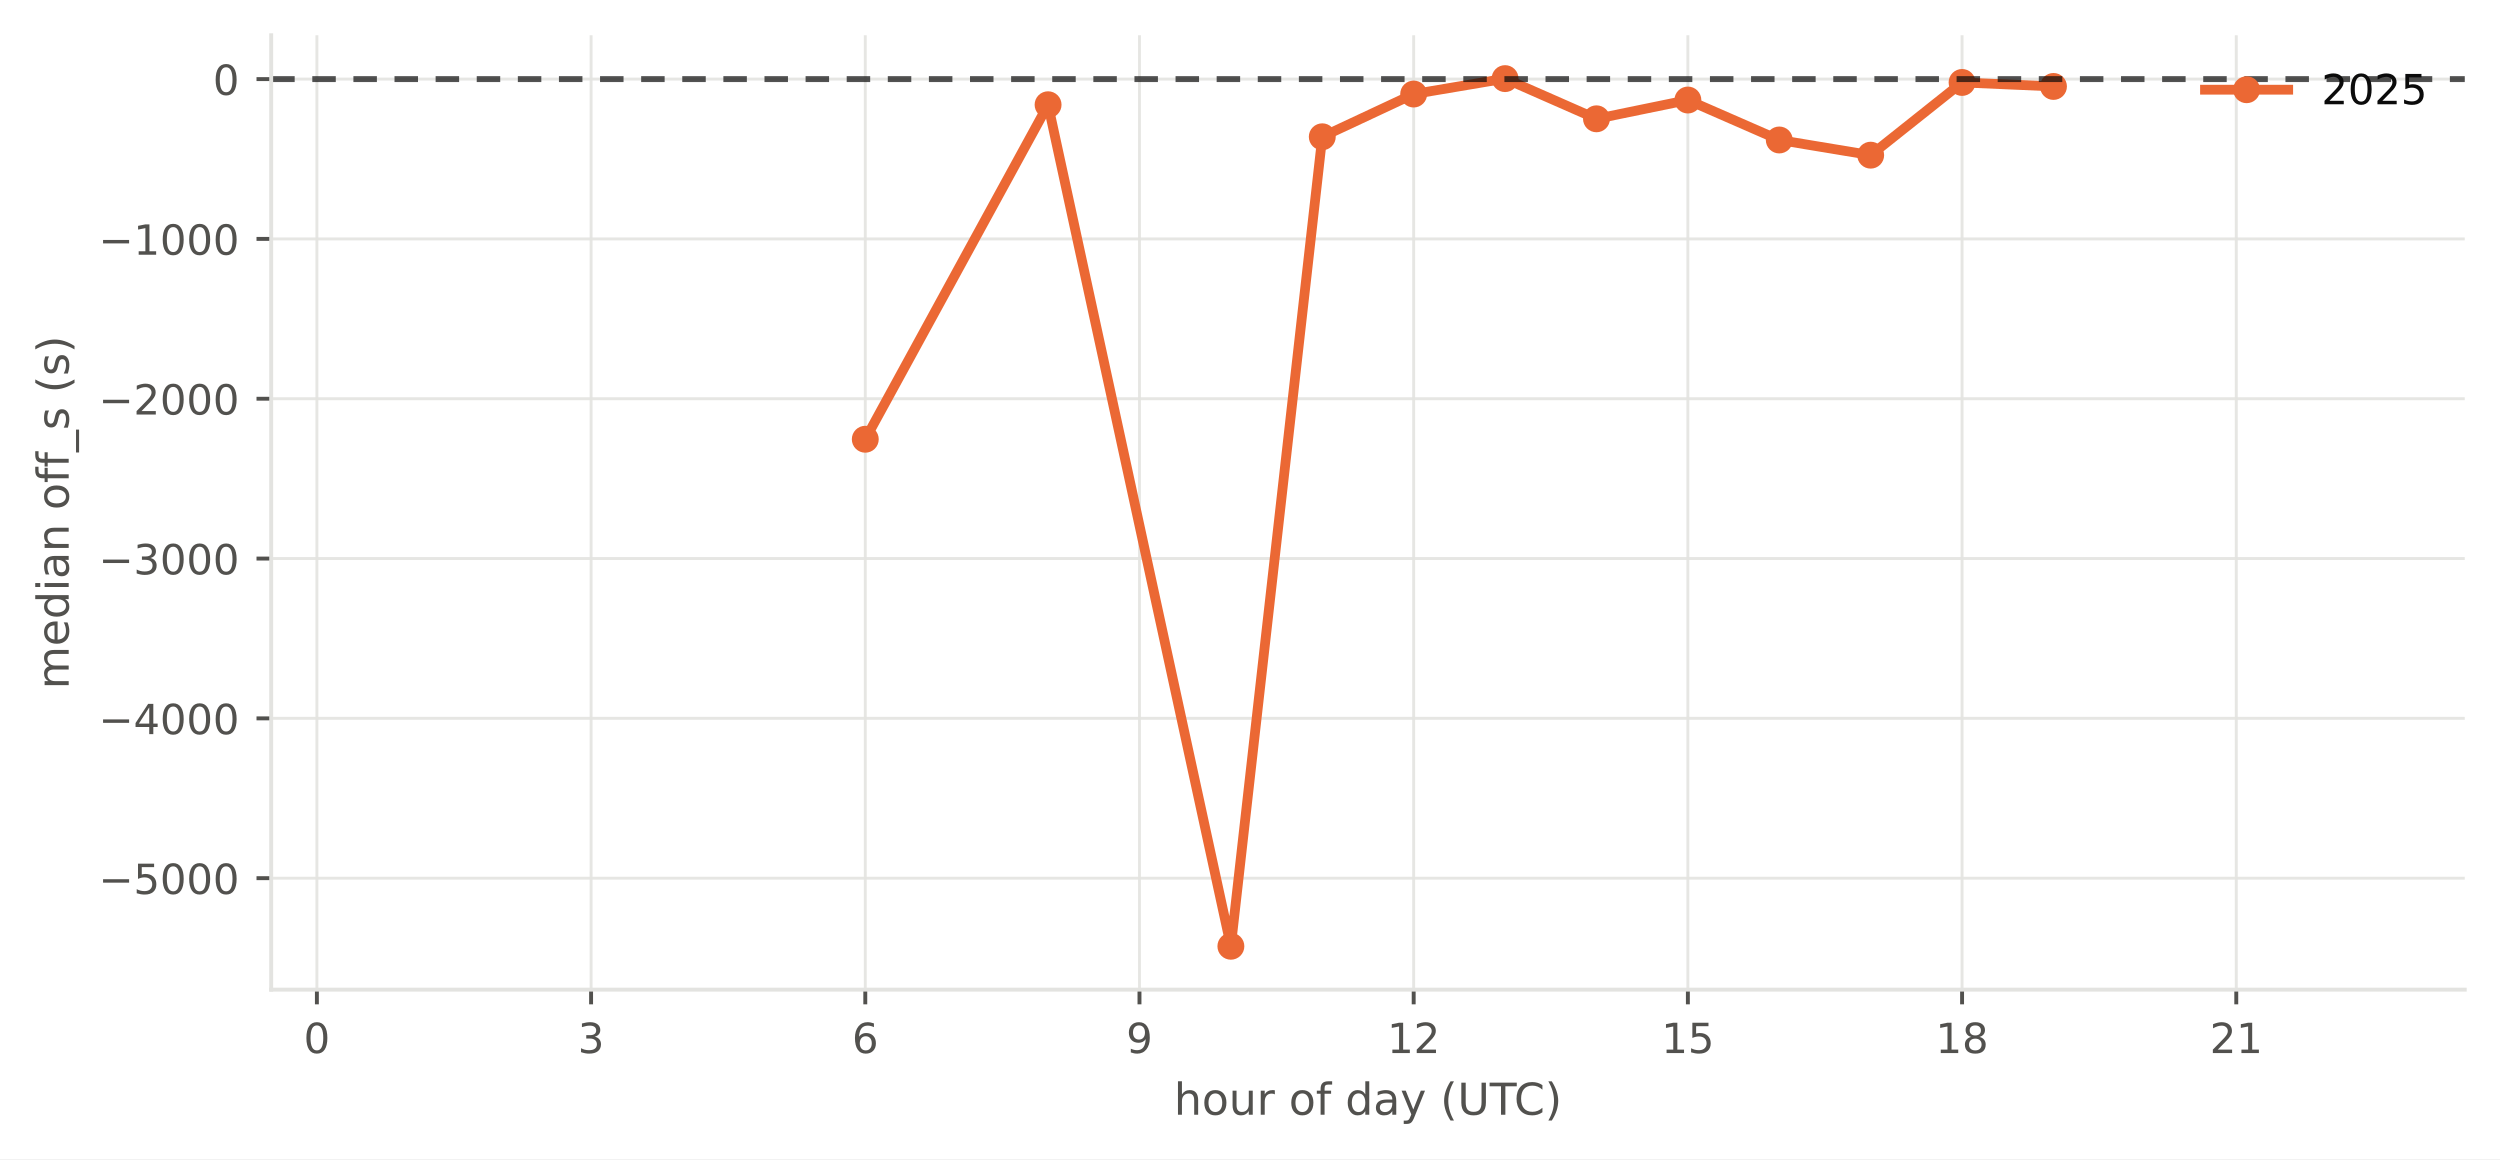
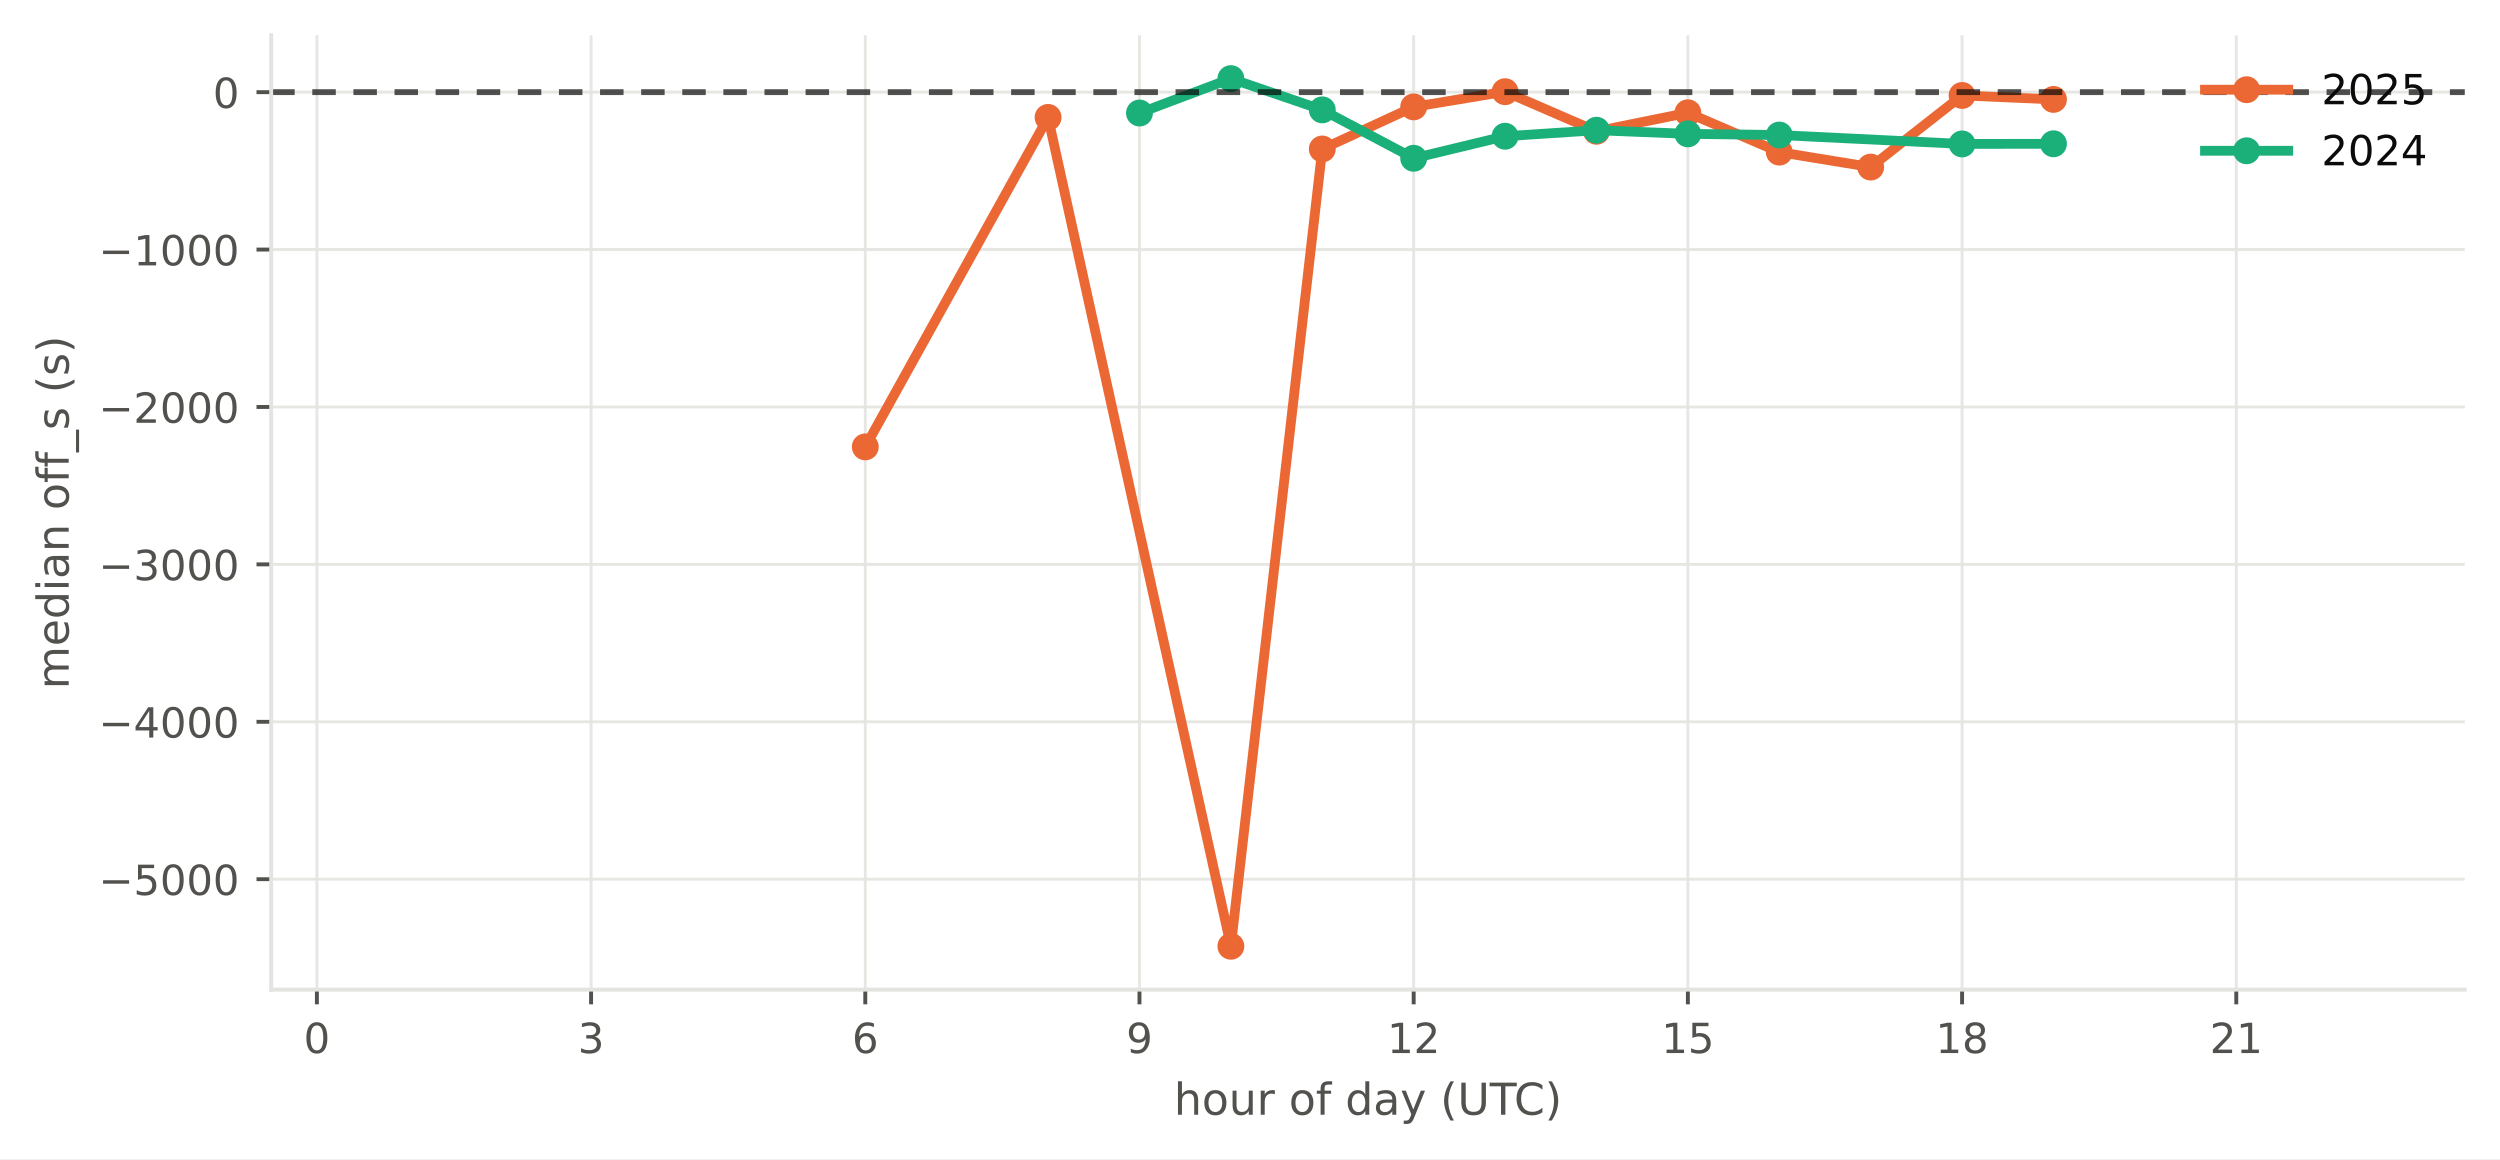
<svg xmlns="http://www.w3.org/2000/svg" xmlns:xlink="http://www.w3.org/1999/xlink" width="510.86pt" height="236.864pt" viewBox="0 0 510.86 236.864" version="1.1">
  <defs>
    <style type="text/css">*{stroke-linejoin: round; stroke-linecap: butt}</style>
  </defs>
  <g id="figure_1">
    <g id="patch_1">
      <path d="M 0 236.864  L 510.86 236.864  L 510.86 0  L 0 0  z " style="fill: #ffffff" />
    </g>
    <g id="axes_1">
      <g id="patch_2">
        <path d="M 55.416 202.227  L 503.66 202.227  L 503.66 7.2  L 55.416 7.2  z " style="fill: #ffffff" />
      </g>
      <g id="matplotlib.axis_1">
        <g id="xtick_1">
          <g id="line2d_1">
-             <path d="M 64.754 202.227  L 64.754 7.2  " clip-path="url(#p4a8bb67894)" style="fill: none; stroke: #e3e3e0; stroke-opacity: 0.9; stroke-width: 0.6; stroke-linecap: square" />
+             <path d="M 64.754 202.227  L 64.754 7.2  " clip-path="url(#pd18a39b6ff)" style="fill: none; stroke: #e3e3e0; stroke-opacity: 0.9; stroke-width: 0.6; stroke-linecap: square" />
          </g>
          <g id="line2d_2">
            <defs>
-               <path id="meb6010640c" d="M 0 0  L 0 3  " style="stroke: #52514e; stroke-width: 0.8" />
+               <path id="ma0f042a89c" d="M 0 0  L 0 3  " style="stroke: #52514e; stroke-width: 0.8" />
            </defs>
            <g>
-               <use xlink:href="#meb6010640c" x="64.754" y="202.227" style="fill: #52514e; stroke: #52514e; stroke-width: 0.8" />
+               <use xlink:href="#ma0f042a89c" x="64.754" y="202.227" style="fill: #52514e; stroke: #52514e; stroke-width: 0.8" />
            </g>
          </g>
          <g id="text_1">
            <g style="fill: #52514e" transform="translate(62.05022 215.1859) scale(0.085 -0.085)">
              <defs>
                <path id="DejaVuSans-30" d="M 2034 4250  Q 1547 4250 1301 3770  Q 1056 3291 1056 2328  Q 1056 1369 1301 889  Q 1547 409 2034 409  Q 2525 409 2770 889  Q 3016 1369 3016 2328  Q 3016 3291 2770 3770  Q 2525 4250 2034 4250  z M 2034 4750  Q 2819 4750 3233 4129  Q 3647 3509 3647 2328  Q 3647 1150 3233 529  Q 2819 -91 2034 -91  Q 1250 -91 836 529  Q 422 1150 422 2328  Q 422 3509 836 4129  Q 1250 4750 2034 4750  z " transform="scale(0.015625)" />
              </defs>
              <use xlink:href="#DejaVuSans-30" />
            </g>
          </g>
        </g>
        <g id="xtick_2">
          <g id="line2d_3">
-             <path d="M 120.785 202.227  L 120.785 7.2  " clip-path="url(#p4a8bb67894)" style="fill: none; stroke: #e3e3e0; stroke-opacity: 0.9; stroke-width: 0.6; stroke-linecap: square" />
+             <path d="M 120.785 202.227  L 120.785 7.2  " clip-path="url(#pd18a39b6ff)" style="fill: none; stroke: #e3e3e0; stroke-opacity: 0.9; stroke-width: 0.6; stroke-linecap: square" />
          </g>
          <g id="line2d_4">
            <g>
-               <use xlink:href="#meb6010640c" x="120.785" y="202.227" style="fill: #52514e; stroke: #52514e; stroke-width: 0.8" />
+               <use xlink:href="#ma0f042a89c" x="120.785" y="202.227" style="fill: #52514e; stroke: #52514e; stroke-width: 0.8" />
            </g>
          </g>
          <g id="text_2">
            <g style="fill: #52514e" transform="translate(118.0808 215.1859) scale(0.085 -0.085)">
              <defs>
                <path id="DejaVuSans-33" d="M 2597 2516  Q 3050 2419 3304 2112  Q 3559 1806 3559 1356  Q 3559 666 3084 287  Q 2609 -91 1734 -91  Q 1441 -91 1130 -33  Q 819 25 488 141  L 488 750  Q 750 597 1062 519  Q 1375 441 1716 441  Q 2309 441 2620 675  Q 2931 909 2931 1356  Q 2931 1769 2642 2001  Q 2353 2234 1838 2234  L 1294 2234  L 1294 2753  L 1863 2753  Q 2328 2753 2575 2939  Q 2822 3125 2822 3475  Q 2822 3834 2567 4026  Q 2313 4219 1838 4219  Q 1578 4219 1281 4162  Q 984 4106 628 3988  L 628 4550  Q 988 4650 1302 4700  Q 1616 4750 1894 4750  Q 2613 4750 3031 4423  Q 3450 4097 3450 3541  Q 3450 3153 3228 2886  Q 3006 2619 2597 2516  z " transform="scale(0.015625)" />
              </defs>
              <use xlink:href="#DejaVuSans-33" />
            </g>
          </g>
        </g>
        <g id="xtick_3">
          <g id="line2d_5">
-             <path d="M 176.815 202.227  L 176.815 7.2  " clip-path="url(#p4a8bb67894)" style="fill: none; stroke: #e3e3e0; stroke-opacity: 0.9; stroke-width: 0.6; stroke-linecap: square" />
+             <path d="M 176.815 202.227  L 176.815 7.2  " clip-path="url(#pd18a39b6ff)" style="fill: none; stroke: #e3e3e0; stroke-opacity: 0.9; stroke-width: 0.6; stroke-linecap: square" />
          </g>
          <g id="line2d_6">
            <g>
-               <use xlink:href="#meb6010640c" x="176.815" y="202.227" style="fill: #52514e; stroke: #52514e; stroke-width: 0.8" />
+               <use xlink:href="#ma0f042a89c" x="176.815" y="202.227" style="fill: #52514e; stroke: #52514e; stroke-width: 0.8" />
            </g>
          </g>
          <g id="text_3">
            <g style="fill: #52514e" transform="translate(174.1113 215.1859) scale(0.085 -0.085)">
              <defs>
                <path id="DejaVuSans-36" d="M 2113 2584  Q 1688 2584 1439 2293  Q 1191 2003 1191 1497  Q 1191 994 1439 701  Q 1688 409 2113 409  Q 2538 409 2786 701  Q 3034 994 3034 1497  Q 3034 2003 2786 2293  Q 2538 2584 2113 2584  z M 3366 4563  L 3366 3988  Q 3128 4100 2886 4159  Q 2644 4219 2406 4219  Q 1781 4219 1451 3797  Q 1122 3375 1075 2522  Q 1259 2794 1537 2939  Q 1816 3084 2150 3084  Q 2853 3084 3261 2657  Q 3669 2231 3669 1497  Q 3669 778 3244 343  Q 2819 -91 2113 -91  Q 1303 -91 875 529  Q 447 1150 447 2328  Q 447 3434 972 4092  Q 1497 4750 2381 4750  Q 2619 4750 2861 4703  Q 3103 4656 3366 4563  z " transform="scale(0.015625)" />
              </defs>
              <use xlink:href="#DejaVuSans-36" />
            </g>
          </g>
        </g>
        <g id="xtick_4">
          <g id="line2d_7">
-             <path d="M 232.846 202.227  L 232.846 7.2  " clip-path="url(#p4a8bb67894)" style="fill: none; stroke: #e3e3e0; stroke-opacity: 0.9; stroke-width: 0.6; stroke-linecap: square" />
+             <path d="M 232.846 202.227  L 232.846 7.2  " clip-path="url(#pd18a39b6ff)" style="fill: none; stroke: #e3e3e0; stroke-opacity: 0.9; stroke-width: 0.6; stroke-linecap: square" />
          </g>
          <g id="line2d_8">
            <g>
-               <use xlink:href="#meb6010640c" x="232.846" y="202.227" style="fill: #52514e; stroke: #52514e; stroke-width: 0.8" />
+               <use xlink:href="#ma0f042a89c" x="232.846" y="202.227" style="fill: #52514e; stroke: #52514e; stroke-width: 0.8" />
            </g>
          </g>
          <g id="text_4">
            <g style="fill: #52514e" transform="translate(230.1418 215.1859) scale(0.085 -0.085)">
              <defs>
                <path id="DejaVuSans-39" d="M 703 97  L 703 672  Q 941 559 1184 500  Q 1428 441 1663 441  Q 2288 441 2617 861  Q 2947 1281 2994 2138  Q 2813 1869 2534 1725  Q 2256 1581 1919 1581  Q 1219 1581 811 2004  Q 403 2428 403 3163  Q 403 3881 828 4315  Q 1253 4750 1959 4750  Q 2769 4750 3195 4129  Q 3622 3509 3622 2328  Q 3622 1225 3098 567  Q 2575 -91 1691 -91  Q 1453 -91 1209 -44  Q 966 3 703 97  z M 1959 2075  Q 2384 2075 2632 2365  Q 2881 2656 2881 3163  Q 2881 3666 2632 3958  Q 2384 4250 1959 4250  Q 1534 4250 1286 3958  Q 1038 3666 1038 3163  Q 1038 2656 1286 2365  Q 1534 2075 1959 2075  z " transform="scale(0.015625)" />
              </defs>
              <use xlink:href="#DejaVuSans-39" />
            </g>
          </g>
        </g>
        <g id="xtick_5">
          <g id="line2d_9">
-             <path d="M 288.876 202.227  L 288.876 7.2  " clip-path="url(#p4a8bb67894)" style="fill: none; stroke: #e3e3e0; stroke-opacity: 0.9; stroke-width: 0.6; stroke-linecap: square" />
+             <path d="M 288.876 202.227  L 288.876 7.2  " clip-path="url(#pd18a39b6ff)" style="fill: none; stroke: #e3e3e0; stroke-opacity: 0.9; stroke-width: 0.6; stroke-linecap: square" />
          </g>
          <g id="line2d_10">
            <g>
-               <use xlink:href="#meb6010640c" x="288.876" y="202.227" style="fill: #52514e; stroke: #52514e; stroke-width: 0.8" />
+               <use xlink:href="#ma0f042a89c" x="288.876" y="202.227" style="fill: #52514e; stroke: #52514e; stroke-width: 0.8" />
            </g>
          </g>
          <g id="text_5">
            <g style="fill: #52514e" transform="translate(283.4683 215.1859) scale(0.085 -0.085)">
              <defs>
                <path id="DejaVuSans-31" d="M 794 531  L 1825 531  L 1825 4091  L 703 3866  L 703 4441  L 1819 4666  L 2450 4666  L 2450 531  L 3481 531  L 3481 0  L 794 0  L 794 531  z " transform="scale(0.015625)" />
                <path id="DejaVuSans-32" d="M 1228 531  L 3431 531  L 3431 0  L 469 0  L 469 531  Q 828 903 1448 1529  Q 2069 2156 2228 2338  Q 2531 2678 2651 2914  Q 2772 3150 2772 3378  Q 2772 3750 2511 3984  Q 2250 4219 1831 4219  Q 1534 4219 1204 4116  Q 875 4013 500 3803  L 500 4441  Q 881 4594 1212 4672  Q 1544 4750 1819 4750  Q 2544 4750 2975 4387  Q 3406 4025 3406 3419  Q 3406 3131 3298 2873  Q 3191 2616 2906 2266  Q 2828 2175 2409 1742  Q 1991 1309 1228 531  z " transform="scale(0.015625)" />
              </defs>
              <use xlink:href="#DejaVuSans-31" />
              <use xlink:href="#DejaVuSans-32" transform="translate(63.62305 0)" />
            </g>
          </g>
        </g>
        <g id="xtick_6">
          <g id="line2d_11">
-             <path d="M 344.907 202.227  L 344.907 7.2  " clip-path="url(#p4a8bb67894)" style="fill: none; stroke: #e3e3e0; stroke-opacity: 0.9; stroke-width: 0.6; stroke-linecap: square" />
+             <path d="M 344.907 202.227  L 344.907 7.2  " clip-path="url(#pd18a39b6ff)" style="fill: none; stroke: #e3e3e0; stroke-opacity: 0.9; stroke-width: 0.6; stroke-linecap: square" />
          </g>
          <g id="line2d_12">
            <g>
-               <use xlink:href="#meb6010640c" x="344.907" y="202.227" style="fill: #52514e; stroke: #52514e; stroke-width: 0.8" />
+               <use xlink:href="#ma0f042a89c" x="344.907" y="202.227" style="fill: #52514e; stroke: #52514e; stroke-width: 0.8" />
            </g>
          </g>
          <g id="text_6">
            <g style="fill: #52514e" transform="translate(339.4989 215.1859) scale(0.085 -0.085)">
              <defs>
                <path id="DejaVuSans-35" d="M 691 4666  L 3169 4666  L 3169 4134  L 1269 4134  L 1269 2991  Q 1406 3038 1543 3061  Q 1681 3084 1819 3084  Q 2600 3084 3056 2656  Q 3513 2228 3513 1497  Q 3513 744 3044 326  Q 2575 -91 1722 -91  Q 1428 -91 1123 -41  Q 819 9 494 109  L 494 744  Q 775 591 1075 516  Q 1375 441 1709 441  Q 2250 441 2565 725  Q 2881 1009 2881 1497  Q 2881 1984 2565 2268  Q 2250 2553 1709 2553  Q 1456 2553 1204 2497  Q 953 2441 691 2322  L 691 4666  z " transform="scale(0.015625)" />
              </defs>
              <use xlink:href="#DejaVuSans-31" />
              <use xlink:href="#DejaVuSans-35" transform="translate(63.62305 0)" />
            </g>
          </g>
        </g>
        <g id="xtick_7">
          <g id="line2d_13">
-             <path d="M 400.938 202.227  L 400.938 7.2  " clip-path="url(#p4a8bb67894)" style="fill: none; stroke: #e3e3e0; stroke-opacity: 0.9; stroke-width: 0.6; stroke-linecap: square" />
+             <path d="M 400.938 202.227  L 400.938 7.2  " clip-path="url(#pd18a39b6ff)" style="fill: none; stroke: #e3e3e0; stroke-opacity: 0.9; stroke-width: 0.6; stroke-linecap: square" />
          </g>
          <g id="line2d_14">
            <g>
-               <use xlink:href="#meb6010640c" x="400.938" y="202.227" style="fill: #52514e; stroke: #52514e; stroke-width: 0.8" />
+               <use xlink:href="#ma0f042a89c" x="400.938" y="202.227" style="fill: #52514e; stroke: #52514e; stroke-width: 0.8" />
            </g>
          </g>
          <g id="text_7">
            <g style="fill: #52514e" transform="translate(395.5294 215.1859) scale(0.085 -0.085)">
              <defs>
                <path id="DejaVuSans-38" d="M 2034 2216  Q 1584 2216 1326 1975  Q 1069 1734 1069 1313  Q 1069 891 1326 650  Q 1584 409 2034 409  Q 2484 409 2743 651  Q 3003 894 3003 1313  Q 3003 1734 2745 1975  Q 2488 2216 2034 2216  z M 1403 2484  Q 997 2584 770 2862  Q 544 3141 544 3541  Q 544 4100 942 4425  Q 1341 4750 2034 4750  Q 2731 4750 3128 4425  Q 3525 4100 3525 3541  Q 3525 3141 3298 2862  Q 3072 2584 2669 2484  Q 3125 2378 3379 2068  Q 3634 1759 3634 1313  Q 3634 634 3220 271  Q 2806 -91 2034 -91  Q 1263 -91 848 271  Q 434 634 434 1313  Q 434 1759 690 2068  Q 947 2378 1403 2484  z M 1172 3481  Q 1172 3119 1398 2916  Q 1625 2713 2034 2713  Q 2441 2713 2670 2916  Q 2900 3119 2900 3481  Q 2900 3844 2670 4047  Q 2441 4250 2034 4250  Q 1625 4250 1398 4047  Q 1172 3844 1172 3481  z " transform="scale(0.015625)" />
              </defs>
              <use xlink:href="#DejaVuSans-31" />
              <use xlink:href="#DejaVuSans-38" transform="translate(63.62305 0)" />
            </g>
          </g>
        </g>
        <g id="xtick_8">
          <g id="line2d_15">
-             <path d="M 456.968 202.227  L 456.968 7.2  " clip-path="url(#p4a8bb67894)" style="fill: none; stroke: #e3e3e0; stroke-opacity: 0.9; stroke-width: 0.6; stroke-linecap: square" />
+             <path d="M 456.968 202.227  L 456.968 7.2  " clip-path="url(#pd18a39b6ff)" style="fill: none; stroke: #e3e3e0; stroke-opacity: 0.9; stroke-width: 0.6; stroke-linecap: square" />
          </g>
          <g id="line2d_16">
            <g>
-               <use xlink:href="#meb6010640c" x="456.968" y="202.227" style="fill: #52514e; stroke: #52514e; stroke-width: 0.8" />
+               <use xlink:href="#ma0f042a89c" x="456.968" y="202.227" style="fill: #52514e; stroke: #52514e; stroke-width: 0.8" />
            </g>
          </g>
          <g id="text_8">
            <g style="fill: #52514e" transform="translate(451.5599 215.1859) scale(0.085 -0.085)">
              <use xlink:href="#DejaVuSans-32" />
              <use xlink:href="#DejaVuSans-31" transform="translate(63.62305 0)" />
            </g>
          </g>
        </g>
        <g id="text_9">
          <g style="fill: #52514e" transform="translate(239.8937 227.7923) scale(0.09 -0.09)">
            <defs>
              <path id="DejaVuSans-68" d="M 3513 2113  L 3513 0  L 2938 0  L 2938 2094  Q 2938 2591 2744 2837  Q 2550 3084 2163 3084  Q 1697 3084 1428 2787  Q 1159 2491 1159 1978  L 1159 0  L 581 0  L 581 4863  L 1159 4863  L 1159 2956  Q 1366 3272 1645 3428  Q 1925 3584 2291 3584  Q 2894 3584 3203 3211  Q 3513 2838 3513 2113  z " transform="scale(0.015625)" />
              <path id="DejaVuSans-6f" d="M 1959 3097  Q 1497 3097 1228 2736  Q 959 2375 959 1747  Q 959 1119 1226 758  Q 1494 397 1959 397  Q 2419 397 2687 759  Q 2956 1122 2956 1747  Q 2956 2369 2687 2733  Q 2419 3097 1959 3097  z M 1959 3584  Q 2709 3584 3137 3096  Q 3566 2609 3566 1747  Q 3566 888 3137 398  Q 2709 -91 1959 -91  Q 1206 -91 779 398  Q 353 888 353 1747  Q 353 2609 779 3096  Q 1206 3584 1959 3584  z " transform="scale(0.015625)" />
              <path id="DejaVuSans-75" d="M 544 1381  L 544 3500  L 1119 3500  L 1119 1403  Q 1119 906 1312 657  Q 1506 409 1894 409  Q 2359 409 2629 706  Q 2900 1003 2900 1516  L 2900 3500  L 3475 3500  L 3475 0  L 2900 0  L 2900 538  Q 2691 219 2414 64  Q 2138 -91 1772 -91  Q 1169 -91 856 284  Q 544 659 544 1381  z M 1991 3584  L 1991 3584  z " transform="scale(0.015625)" />
              <path id="DejaVuSans-72" d="M 2631 2963  Q 2534 3019 2420 3045  Q 2306 3072 2169 3072  Q 1681 3072 1420 2755  Q 1159 2438 1159 1844  L 1159 0  L 581 0  L 581 3500  L 1159 3500  L 1159 2956  Q 1341 3275 1631 3429  Q 1922 3584 2338 3584  Q 2397 3584 2469 3576  Q 2541 3569 2628 3553  L 2631 2963  z " transform="scale(0.015625)" />
              <path id="DejaVuSans-20" transform="scale(0.015625)" />
              <path id="DejaVuSans-66" d="M 2375 4863  L 2375 4384  L 1825 4384  Q 1516 4384 1395 4259  Q 1275 4134 1275 3809  L 1275 3500  L 2222 3500  L 2222 3053  L 1275 3053  L 1275 0  L 697 0  L 697 3053  L 147 3053  L 147 3500  L 697 3500  L 697 3744  Q 697 4328 969 4595  Q 1241 4863 1831 4863  L 2375 4863  z " transform="scale(0.015625)" />
              <path id="DejaVuSans-64" d="M 2906 2969  L 2906 4863  L 3481 4863  L 3481 0  L 2906 0  L 2906 525  Q 2725 213 2448 61  Q 2172 -91 1784 -91  Q 1150 -91 751 415  Q 353 922 353 1747  Q 353 2572 751 3078  Q 1150 3584 1784 3584  Q 2172 3584 2448 3432  Q 2725 3281 2906 2969  z M 947 1747  Q 947 1113 1208 752  Q 1469 391 1925 391  Q 2381 391 2643 752  Q 2906 1113 2906 1747  Q 2906 2381 2643 2742  Q 2381 3103 1925 3103  Q 1469 3103 1208 2742  Q 947 2381 947 1747  z " transform="scale(0.015625)" />
              <path id="DejaVuSans-61" d="M 2194 1759  Q 1497 1759 1228 1600  Q 959 1441 959 1056  Q 959 750 1161 570  Q 1363 391 1709 391  Q 2188 391 2477 730  Q 2766 1069 2766 1631  L 2766 1759  L 2194 1759  z M 3341 1997  L 3341 0  L 2766 0  L 2766 531  Q 2569 213 2275 61  Q 1981 -91 1556 -91  Q 1019 -91 701 211  Q 384 513 384 1019  Q 384 1609 779 1909  Q 1175 2209 1959 2209  L 2766 2209  L 2766 2266  Q 2766 2663 2505 2880  Q 2244 3097 1772 3097  Q 1472 3097 1187 3025  Q 903 2953 641 2809  L 641 3341  Q 956 3463 1253 3523  Q 1550 3584 1831 3584  Q 2591 3584 2966 3190  Q 3341 2797 3341 1997  z " transform="scale(0.015625)" />
              <path id="DejaVuSans-79" d="M 2059 -325  Q 1816 -950 1584 -1140  Q 1353 -1331 966 -1331  L 506 -1331  L 506 -850  L 844 -850  Q 1081 -850 1212 -737  Q 1344 -625 1503 -206  L 1606 56  L 191 3500  L 800 3500  L 1894 763  L 2988 3500  L 3597 3500  L 2059 -325  z " transform="scale(0.015625)" />
              <path id="DejaVuSans-28" d="M 1984 4856  Q 1566 4138 1362 3434  Q 1159 2731 1159 2009  Q 1159 1288 1364 580  Q 1569 -128 1984 -844  L 1484 -844  Q 1016 -109 783 600  Q 550 1309 550 2009  Q 550 2706 781 3412  Q 1013 4119 1484 4856  L 1984 4856  z " transform="scale(0.015625)" />
              <path id="DejaVuSans-55" d="M 556 4666  L 1191 4666  L 1191 1831  Q 1191 1081 1462 751  Q 1734 422 2344 422  Q 2950 422 3222 751  Q 3494 1081 3494 1831  L 3494 4666  L 4128 4666  L 4128 1753  Q 4128 841 3676 375  Q 3225 -91 2344 -91  Q 1459 -91 1007 375  Q 556 841 556 1753  L 556 4666  z " transform="scale(0.015625)" />
              <path id="DejaVuSans-54" d="M -19 4666  L 3928 4666  L 3928 4134  L 2272 4134  L 2272 0  L 1638 0  L 1638 4134  L -19 4134  L -19 4666  z " transform="scale(0.015625)" />
              <path id="DejaVuSans-43" d="M 4122 4306  L 4122 3641  Q 3803 3938 3442 4084  Q 3081 4231 2675 4231  Q 1875 4231 1450 3742  Q 1025 3253 1025 2328  Q 1025 1406 1450 917  Q 1875 428 2675 428  Q 3081 428 3442 575  Q 3803 722 4122 1019  L 4122 359  Q 3791 134 3420 21  Q 3050 -91 2638 -91  Q 1578 -91 968 557  Q 359 1206 359 2328  Q 359 3453 968 4101  Q 1578 4750 2638 4750  Q 3056 4750 3426 4639  Q 3797 4528 4122 4306  z " transform="scale(0.015625)" />
              <path id="DejaVuSans-29" d="M 513 4856  L 1013 4856  Q 1481 4119 1714 3412  Q 1947 2706 1947 2009  Q 1947 1309 1714 600  Q 1481 -109 1013 -844  L 513 -844  Q 928 -128 1133 580  Q 1338 1288 1338 2009  Q 1338 2731 1133 3434  Q 928 4138 513 4856  z " transform="scale(0.015625)" />
            </defs>
            <use xlink:href="#DejaVuSans-68" />
            <use xlink:href="#DejaVuSans-6f" transform="translate(63.37891 0)" />
            <use xlink:href="#DejaVuSans-75" transform="translate(124.5605 0)" />
            <use xlink:href="#DejaVuSans-72" transform="translate(187.9395 0)" />
            <use xlink:href="#DejaVuSans-20" transform="translate(229.0527 0)" />
            <use xlink:href="#DejaVuSans-6f" transform="translate(260.8398 0)" />
            <use xlink:href="#DejaVuSans-66" transform="translate(322.0215 0)" />
            <use xlink:href="#DejaVuSans-20" transform="translate(357.2266 0)" />
            <use xlink:href="#DejaVuSans-64" transform="translate(389.0137 0)" />
            <use xlink:href="#DejaVuSans-61" transform="translate(452.4902 0)" />
            <use xlink:href="#DejaVuSans-79" transform="translate(513.7695 0)" />
            <use xlink:href="#DejaVuSans-20" transform="translate(572.9492 0)" />
            <use xlink:href="#DejaVuSans-28" transform="translate(604.7363 0)" />
            <use xlink:href="#DejaVuSans-55" transform="translate(643.75 0)" />
            <use xlink:href="#DejaVuSans-54" transform="translate(716.9434 0)" />
            <use xlink:href="#DejaVuSans-43" transform="translate(772.1523 0)" />
            <use xlink:href="#DejaVuSans-29" transform="translate(841.9766 0)" />
          </g>
        </g>
      </g>
      <g id="matplotlib.axis_2">
        <g id="ytick_1">
          <g id="line2d_17">
-             <path d="M 55.416 179.45  L 503.66 179.45  " clip-path="url(#p4a8bb67894)" style="fill: none; stroke: #e3e3e0; stroke-opacity: 0.9; stroke-width: 0.6; stroke-linecap: square" />
+             <path d="M 55.416 179.66  L 503.66 179.66  " clip-path="url(#pd18a39b6ff)" style="fill: none; stroke: #e3e3e0; stroke-opacity: 0.9; stroke-width: 0.6; stroke-linecap: square" />
          </g>
          <g id="line2d_18">
            <defs>
-               <path id="m26bb50eb7d" d="M 0 0  L -3 0  " style="stroke: #52514e; stroke-width: 0.8" />
+               <path id="m973e23ba4e" d="M 0 0  L -3 0  " style="stroke: #52514e; stroke-width: 0.8" />
            </defs>
            <g>
-               <use xlink:href="#m26bb50eb7d" x="55.416" y="179.45" style="fill: #52514e; stroke: #52514e; stroke-width: 0.8" />
+               <use xlink:href="#m973e23ba4e" x="55.416" y="179.66" style="fill: #52514e; stroke: #52514e; stroke-width: 0.8" />
            </g>
          </g>
          <g id="text_10">
-             <g style="fill: #52514e" transform="translate(20.16062 182.6796) scale(0.085 -0.085)">
+             <g style="fill: #52514e" transform="translate(20.16062 182.8891) scale(0.085 -0.085)">
              <defs>
                <path id="DejaVuSans-2212" d="M 678 2272  L 4684 2272  L 4684 1741  L 678 1741  L 678 2272  z " transform="scale(0.015625)" />
              </defs>
              <use xlink:href="#DejaVuSans-2212" />
              <use xlink:href="#DejaVuSans-35" transform="translate(83.78906 0)" />
              <use xlink:href="#DejaVuSans-30" transform="translate(147.4121 0)" />
              <use xlink:href="#DejaVuSans-30" transform="translate(211.0352 0)" />
              <use xlink:href="#DejaVuSans-30" transform="translate(274.6582 0)" />
            </g>
          </g>
        </g>
        <g id="ytick_2">
          <g id="line2d_19">
-             <path d="M 55.416 146.793  L 503.66 146.793  " clip-path="url(#p4a8bb67894)" style="fill: none; stroke: #e3e3e0; stroke-opacity: 0.9; stroke-width: 0.6; stroke-linecap: square" />
+             <path d="M 55.416 147.494  L 503.66 147.494  " clip-path="url(#pd18a39b6ff)" style="fill: none; stroke: #e3e3e0; stroke-opacity: 0.9; stroke-width: 0.6; stroke-linecap: square" />
          </g>
          <g id="line2d_20">
            <g>
-               <use xlink:href="#m26bb50eb7d" x="55.416" y="146.793" style="fill: #52514e; stroke: #52514e; stroke-width: 0.8" />
+               <use xlink:href="#m973e23ba4e" x="55.416" y="147.494" style="fill: #52514e; stroke: #52514e; stroke-width: 0.8" />
            </g>
          </g>
          <g id="text_11">
-             <g style="fill: #52514e" transform="translate(20.16062 150.0222) scale(0.085 -0.085)">
+             <g style="fill: #52514e" transform="translate(20.16062 150.7234) scale(0.085 -0.085)">
              <defs>
                <path id="DejaVuSans-34" d="M 2419 4116  L 825 1625  L 2419 1625  L 2419 4116  z M 2253 4666  L 3047 4666  L 3047 1625  L 3713 1625  L 3713 1100  L 3047 1100  L 3047 0  L 2419 0  L 2419 1100  L 313 1100  L 313 1709  L 2253 4666  z " transform="scale(0.015625)" />
              </defs>
              <use xlink:href="#DejaVuSans-2212" />
              <use xlink:href="#DejaVuSans-34" transform="translate(83.78906 0)" />
              <use xlink:href="#DejaVuSans-30" transform="translate(147.4121 0)" />
              <use xlink:href="#DejaVuSans-30" transform="translate(211.0352 0)" />
              <use xlink:href="#DejaVuSans-30" transform="translate(274.6582 0)" />
            </g>
          </g>
        </g>
        <g id="ytick_3">
          <g id="line2d_21">
-             <path d="M 55.416 114.135  L 503.66 114.135  " clip-path="url(#p4a8bb67894)" style="fill: none; stroke: #e3e3e0; stroke-opacity: 0.9; stroke-width: 0.6; stroke-linecap: square" />
+             <path d="M 55.416 115.328  L 503.66 115.328  " clip-path="url(#pd18a39b6ff)" style="fill: none; stroke: #e3e3e0; stroke-opacity: 0.9; stroke-width: 0.6; stroke-linecap: square" />
          </g>
          <g id="line2d_22">
            <g>
-               <use xlink:href="#m26bb50eb7d" x="55.416" y="114.135" style="fill: #52514e; stroke: #52514e; stroke-width: 0.8" />
+               <use xlink:href="#m973e23ba4e" x="55.416" y="115.328" style="fill: #52514e; stroke: #52514e; stroke-width: 0.8" />
            </g>
          </g>
          <g id="text_12">
-             <g style="fill: #52514e" transform="translate(20.16062 117.3647) scale(0.085 -0.085)">
+             <g style="fill: #52514e" transform="translate(20.16062 118.5577) scale(0.085 -0.085)">
              <use xlink:href="#DejaVuSans-2212" />
              <use xlink:href="#DejaVuSans-33" transform="translate(83.78906 0)" />
              <use xlink:href="#DejaVuSans-30" transform="translate(147.4121 0)" />
              <use xlink:href="#DejaVuSans-30" transform="translate(211.0352 0)" />
              <use xlink:href="#DejaVuSans-30" transform="translate(274.6582 0)" />
            </g>
          </g>
        </g>
        <g id="ytick_4">
          <g id="line2d_23">
-             <path d="M 55.416 81.478  L 503.66 81.478  " clip-path="url(#p4a8bb67894)" style="fill: none; stroke: #e3e3e0; stroke-opacity: 0.9; stroke-width: 0.6; stroke-linecap: square" />
+             <path d="M 55.416 83.163  L 503.66 83.163  " clip-path="url(#pd18a39b6ff)" style="fill: none; stroke: #e3e3e0; stroke-opacity: 0.9; stroke-width: 0.6; stroke-linecap: square" />
          </g>
          <g id="line2d_24">
            <g>
-               <use xlink:href="#m26bb50eb7d" x="55.416" y="81.478" style="fill: #52514e; stroke: #52514e; stroke-width: 0.8" />
+               <use xlink:href="#m973e23ba4e" x="55.416" y="83.163" style="fill: #52514e; stroke: #52514e; stroke-width: 0.8" />
            </g>
          </g>
          <g id="text_13">
-             <g style="fill: #52514e" transform="translate(20.16062 84.70717) scale(0.085 -0.085)">
+             <g style="fill: #52514e" transform="translate(20.16062 86.39193) scale(0.085 -0.085)">
              <use xlink:href="#DejaVuSans-2212" />
              <use xlink:href="#DejaVuSans-32" transform="translate(83.78906 0)" />
              <use xlink:href="#DejaVuSans-30" transform="translate(147.4121 0)" />
              <use xlink:href="#DejaVuSans-30" transform="translate(211.0352 0)" />
              <use xlink:href="#DejaVuSans-30" transform="translate(274.6582 0)" />
            </g>
          </g>
        </g>
        <g id="ytick_5">
          <g id="line2d_25">
-             <path d="M 55.416 48.82  L 503.66 48.82  " clip-path="url(#p4a8bb67894)" style="fill: none; stroke: #e3e3e0; stroke-opacity: 0.9; stroke-width: 0.6; stroke-linecap: square" />
+             <path d="M 55.416 50.997  L 503.66 50.997  " clip-path="url(#pd18a39b6ff)" style="fill: none; stroke: #e3e3e0; stroke-opacity: 0.9; stroke-width: 0.6; stroke-linecap: square" />
          </g>
          <g id="line2d_26">
            <g>
-               <use xlink:href="#m26bb50eb7d" x="55.416" y="48.82" style="fill: #52514e; stroke: #52514e; stroke-width: 0.8" />
+               <use xlink:href="#m973e23ba4e" x="55.416" y="50.997" style="fill: #52514e; stroke: #52514e; stroke-width: 0.8" />
            </g>
          </g>
          <g id="text_14">
-             <g style="fill: #52514e" transform="translate(20.16062 52.04968) scale(0.085 -0.085)">
+             <g style="fill: #52514e" transform="translate(20.16062 54.2262) scale(0.085 -0.085)">
              <use xlink:href="#DejaVuSans-2212" />
              <use xlink:href="#DejaVuSans-31" transform="translate(83.78906 0)" />
              <use xlink:href="#DejaVuSans-30" transform="translate(147.4121 0)" />
              <use xlink:href="#DejaVuSans-30" transform="translate(211.0352 0)" />
              <use xlink:href="#DejaVuSans-30" transform="translate(274.6582 0)" />
            </g>
          </g>
        </g>
        <g id="ytick_6">
          <g id="line2d_27">
-             <path d="M 55.416 16.163  L 503.66 16.163  " clip-path="url(#p4a8bb67894)" style="fill: none; stroke: #e3e3e0; stroke-opacity: 0.9; stroke-width: 0.6; stroke-linecap: square" />
+             <path d="M 55.416 18.831  L 503.66 18.831  " clip-path="url(#pd18a39b6ff)" style="fill: none; stroke: #e3e3e0; stroke-opacity: 0.9; stroke-width: 0.6; stroke-linecap: square" />
          </g>
          <g id="line2d_28">
            <g>
-               <use xlink:href="#m26bb50eb7d" x="55.416" y="16.163" style="fill: #52514e; stroke: #52514e; stroke-width: 0.8" />
+               <use xlink:href="#m973e23ba4e" x="55.416" y="18.831" style="fill: #52514e; stroke: #52514e; stroke-width: 0.8" />
            </g>
          </g>
          <g id="text_15">
-             <g style="fill: #52514e" transform="translate(43.50773 19.39218) scale(0.085 -0.085)">
+             <g style="fill: #52514e" transform="translate(43.50773 22.06047) scale(0.085 -0.085)">
              <use xlink:href="#DejaVuSans-30" />
            </g>
          </g>
        </g>
        <g id="text_16">
          <g style="fill: #52514e" transform="translate(14.03859 140.8142) rotate(-90) scale(0.09 -0.09)">
            <defs>
              <path id="DejaVuSans-6d" d="M 3328 2828  Q 3544 3216 3844 3400  Q 4144 3584 4550 3584  Q 5097 3584 5394 3201  Q 5691 2819 5691 2113  L 5691 0  L 5113 0  L 5113 2094  Q 5113 2597 4934 2840  Q 4756 3084 4391 3084  Q 3944 3084 3684 2787  Q 3425 2491 3425 1978  L 3425 0  L 2847 0  L 2847 2094  Q 2847 2600 2669 2842  Q 2491 3084 2119 3084  Q 1678 3084 1418 2786  Q 1159 2488 1159 1978  L 1159 0  L 581 0  L 581 3500  L 1159 3500  L 1159 2956  Q 1356 3278 1631 3431  Q 1906 3584 2284 3584  Q 2666 3584 2933 3390  Q 3200 3197 3328 2828  z " transform="scale(0.015625)" />
              <path id="DejaVuSans-65" d="M 3597 1894  L 3597 1613  L 953 1613  Q 991 1019 1311 708  Q 1631 397 2203 397  Q 2534 397 2845 478  Q 3156 559 3463 722  L 3463 178  Q 3153 47 2828 -22  Q 2503 -91 2169 -91  Q 1331 -91 842 396  Q 353 884 353 1716  Q 353 2575 817 3079  Q 1281 3584 2069 3584  Q 2775 3584 3186 3129  Q 3597 2675 3597 1894  z M 3022 2063  Q 3016 2534 2758 2815  Q 2500 3097 2075 3097  Q 1594 3097 1305 2825  Q 1016 2553 972 2059  L 3022 2063  z " transform="scale(0.015625)" />
              <path id="DejaVuSans-69" d="M 603 3500  L 1178 3500  L 1178 0  L 603 0  L 603 3500  z M 603 4863  L 1178 4863  L 1178 4134  L 603 4134  L 603 4863  z " transform="scale(0.015625)" />
              <path id="DejaVuSans-6e" d="M 3513 2113  L 3513 0  L 2938 0  L 2938 2094  Q 2938 2591 2744 2837  Q 2550 3084 2163 3084  Q 1697 3084 1428 2787  Q 1159 2491 1159 1978  L 1159 0  L 581 0  L 581 3500  L 1159 3500  L 1159 2956  Q 1366 3272 1645 3428  Q 1925 3584 2291 3584  Q 2894 3584 3203 3211  Q 3513 2838 3513 2113  z " transform="scale(0.015625)" />
              <path id="DejaVuSans-5f" d="M 3263 -1063  L 3263 -1509  L -63 -1509  L -63 -1063  L 3263 -1063  z " transform="scale(0.015625)" />
              <path id="DejaVuSans-73" d="M 2834 3397  L 2834 2853  Q 2591 2978 2328 3040  Q 2066 3103 1784 3103  Q 1356 3103 1142 2972  Q 928 2841 928 2578  Q 928 2378 1081 2264  Q 1234 2150 1697 2047  L 1894 2003  Q 2506 1872 2764 1633  Q 3022 1394 3022 966  Q 3022 478 2636 193  Q 2250 -91 1575 -91  Q 1294 -91 989 -36  Q 684 19 347 128  L 347 722  Q 666 556 975 473  Q 1284 391 1588 391  Q 1994 391 2212 530  Q 2431 669 2431 922  Q 2431 1156 2273 1281  Q 2116 1406 1581 1522  L 1381 1569  Q 847 1681 609 1914  Q 372 2147 372 2553  Q 372 3047 722 3315  Q 1072 3584 1716 3584  Q 2034 3584 2315 3537  Q 2597 3491 2834 3397  z " transform="scale(0.015625)" />
            </defs>
            <use xlink:href="#DejaVuSans-6d" />
            <use xlink:href="#DejaVuSans-65" transform="translate(97.41211 0)" />
            <use xlink:href="#DejaVuSans-64" transform="translate(158.9355 0)" />
            <use xlink:href="#DejaVuSans-69" transform="translate(222.4121 0)" />
            <use xlink:href="#DejaVuSans-61" transform="translate(250.1953 0)" />
            <use xlink:href="#DejaVuSans-6e" transform="translate(311.4746 0)" />
            <use xlink:href="#DejaVuSans-20" transform="translate(374.8535 0)" />
            <use xlink:href="#DejaVuSans-6f" transform="translate(406.6406 0)" />
            <use xlink:href="#DejaVuSans-66" transform="translate(467.8223 0)" />
            <use xlink:href="#DejaVuSans-66" transform="translate(503.0273 0)" />
            <use xlink:href="#DejaVuSans-5f" transform="translate(538.2324 0)" />
            <use xlink:href="#DejaVuSans-73" transform="translate(588.2324 0)" />
            <use xlink:href="#DejaVuSans-20" transform="translate(640.332 0)" />
            <use xlink:href="#DejaVuSans-28" transform="translate(672.1191 0)" />
            <use xlink:href="#DejaVuSans-73" transform="translate(711.1328 0)" />
            <use xlink:href="#DejaVuSans-29" transform="translate(763.2324 0)" />
          </g>
        </g>
      </g>
      <g id="line2d_29">
-         <path d="M 176.815 89.757  L 214.169 21.404  L 251.523 193.362  L 270.2 27.952  L 288.876 19.216  L 307.553 16.065  L 326.23 24.278  L 344.907 20.441  L 363.584 28.605  L 382.261 31.708  L 400.938 16.849  L 419.614 17.665  " clip-path="url(#p4a8bb67894)" style="fill: none; stroke: #eb6834; stroke-width: 2; stroke-linecap: square" />
+         <path d="M 176.815 91.317  L 214.169 23.994  L 251.523 193.362  L 270.2 30.443  L 288.876 21.839  L 307.553 18.735  L 326.23 26.824  L 344.907 23.045  L 363.584 31.086  L 382.261 34.142  L 400.938 19.507  L 419.614 20.311  " clip-path="url(#pd18a39b6ff)" style="fill: none; stroke: #eb6834; stroke-width: 2; stroke-linecap: square" />
        <defs>
-           <path id="mea06121f51" d="M 0 2.25  C 0.597 2.25 1.169 2.013 1.591 1.591  C 2.013 1.169 2.25 0.597 2.25 0  C 2.25 -0.597 2.013 -1.169 1.591 -1.591  C 1.169 -2.013 0.597 -2.25 0 -2.25  C -0.597 -2.25 -1.169 -2.013 -1.591 -1.591  C -2.013 -1.169 -2.25 -0.597 -2.25 0  C -2.25 0.597 -2.013 1.169 -1.591 1.591  C -1.169 2.013 -0.597 2.25 0 2.25  z " style="stroke: #eb6834" />
+           <path id="meb878a9436" d="M 0 2.25  C 0.597 2.25 1.169 2.013 1.591 1.591  C 2.013 1.169 2.25 0.597 2.25 0  C 2.25 -0.597 2.013 -1.169 1.591 -1.591  C 1.169 -2.013 0.597 -2.25 0 -2.25  C -0.597 -2.25 -1.169 -2.013 -1.591 -1.591  C -2.013 -1.169 -2.25 -0.597 -2.25 0  C -2.25 0.597 -2.013 1.169 -1.591 1.591  C -1.169 2.013 -0.597 2.25 0 2.25  z " style="stroke: #eb6834" />
        </defs>
-         <g clip-path="url(#p4a8bb67894)">
-           <use xlink:href="#mea06121f51" x="176.815" y="89.757" style="fill: #eb6834; stroke: #eb6834" />
-           <use xlink:href="#mea06121f51" x="214.169" y="21.404" style="fill: #eb6834; stroke: #eb6834" />
-           <use xlink:href="#mea06121f51" x="251.523" y="193.362" style="fill: #eb6834; stroke: #eb6834" />
-           <use xlink:href="#mea06121f51" x="270.2" y="27.952" style="fill: #eb6834; stroke: #eb6834" />
-           <use xlink:href="#mea06121f51" x="288.876" y="19.216" style="fill: #eb6834; stroke: #eb6834" />
-           <use xlink:href="#mea06121f51" x="307.553" y="16.065" style="fill: #eb6834; stroke: #eb6834" />
-           <use xlink:href="#mea06121f51" x="326.23" y="24.278" style="fill: #eb6834; stroke: #eb6834" />
-           <use xlink:href="#mea06121f51" x="344.907" y="20.441" style="fill: #eb6834; stroke: #eb6834" />
-           <use xlink:href="#mea06121f51" x="363.584" y="28.605" style="fill: #eb6834; stroke: #eb6834" />
-           <use xlink:href="#mea06121f51" x="382.261" y="31.708" style="fill: #eb6834; stroke: #eb6834" />
-           <use xlink:href="#mea06121f51" x="400.938" y="16.849" style="fill: #eb6834; stroke: #eb6834" />
-           <use xlink:href="#mea06121f51" x="419.614" y="17.665" style="fill: #eb6834; stroke: #eb6834" />
+         <g clip-path="url(#pd18a39b6ff)">
+           <use xlink:href="#meb878a9436" x="176.815" y="91.317" style="fill: #eb6834; stroke: #eb6834" />
+           <use xlink:href="#meb878a9436" x="214.169" y="23.994" style="fill: #eb6834; stroke: #eb6834" />
+           <use xlink:href="#meb878a9436" x="251.523" y="193.362" style="fill: #eb6834; stroke: #eb6834" />
+           <use xlink:href="#meb878a9436" x="270.2" y="30.443" style="fill: #eb6834; stroke: #eb6834" />
+           <use xlink:href="#meb878a9436" x="288.876" y="21.839" style="fill: #eb6834; stroke: #eb6834" />
+           <use xlink:href="#meb878a9436" x="307.553" y="18.735" style="fill: #eb6834; stroke: #eb6834" />
+           <use xlink:href="#meb878a9436" x="326.23" y="26.824" style="fill: #eb6834; stroke: #eb6834" />
+           <use xlink:href="#meb878a9436" x="344.907" y="23.045" style="fill: #eb6834; stroke: #eb6834" />
+           <use xlink:href="#meb878a9436" x="363.584" y="31.086" style="fill: #eb6834; stroke: #eb6834" />
+           <use xlink:href="#meb878a9436" x="382.261" y="34.142" style="fill: #eb6834; stroke: #eb6834" />
+           <use xlink:href="#meb878a9436" x="400.938" y="19.507" style="fill: #eb6834; stroke: #eb6834" />
+           <use xlink:href="#meb878a9436" x="419.614" y="20.311" style="fill: #eb6834; stroke: #eb6834" />
        </g>
      </g>
      <g id="line2d_30">
-         <path d="M 55.416 16.163  L 503.66 16.163  " clip-path="url(#p4a8bb67894)" style="fill: none; stroke-dasharray: 4.8,3.6; stroke-dashoffset: 0; stroke: #0b0b0b; stroke-opacity: 0.7; stroke-width: 1.2" />
+         <path d="M 232.846 23.093  L 251.523 16.065  L 270.2 22.45  L 288.876 32.341  L 307.553 27.838  L 326.23 26.615  L 344.907 27.355  L 363.584 27.596  L 400.938 29.414  L 419.614 29.381  " clip-path="url(#pd18a39b6ff)" style="fill: none; stroke: #1baf7a; stroke-width: 2; stroke-linecap: square" />
+         <defs>
+           <path id="m5ab7bffb5a" d="M 0 2.25  C 0.597 2.25 1.169 2.013 1.591 1.591  C 2.013 1.169 2.25 0.597 2.25 0  C 2.25 -0.597 2.013 -1.169 1.591 -1.591  C 1.169 -2.013 0.597 -2.25 0 -2.25  C -0.597 -2.25 -1.169 -2.013 -1.591 -1.591  C -2.013 -1.169 -2.25 -0.597 -2.25 0  C -2.25 0.597 -2.013 1.169 -1.591 1.591  C -1.169 2.013 -0.597 2.25 0 2.25  z " style="stroke: #1baf7a" />
+         </defs>
+         <g clip-path="url(#pd18a39b6ff)">
+           <use xlink:href="#m5ab7bffb5a" x="232.846" y="23.093" style="fill: #1baf7a; stroke: #1baf7a" />
+           <use xlink:href="#m5ab7bffb5a" x="251.523" y="16.065" style="fill: #1baf7a; stroke: #1baf7a" />
+           <use xlink:href="#m5ab7bffb5a" x="270.2" y="22.45" style="fill: #1baf7a; stroke: #1baf7a" />
+           <use xlink:href="#m5ab7bffb5a" x="288.876" y="32.341" style="fill: #1baf7a; stroke: #1baf7a" />
+           <use xlink:href="#m5ab7bffb5a" x="307.553" y="27.838" style="fill: #1baf7a; stroke: #1baf7a" />
+           <use xlink:href="#m5ab7bffb5a" x="326.23" y="26.615" style="fill: #1baf7a; stroke: #1baf7a" />
+           <use xlink:href="#m5ab7bffb5a" x="344.907" y="27.355" style="fill: #1baf7a; stroke: #1baf7a" />
+           <use xlink:href="#m5ab7bffb5a" x="363.584" y="27.596" style="fill: #1baf7a; stroke: #1baf7a" />
+           <use xlink:href="#m5ab7bffb5a" x="400.938" y="29.414" style="fill: #1baf7a; stroke: #1baf7a" />
+           <use xlink:href="#m5ab7bffb5a" x="419.614" y="29.381" style="fill: #1baf7a; stroke: #1baf7a" />
+         </g>
+       </g>
+       <g id="line2d_31">
+         <path d="M 55.416 18.831  L 503.66 18.831  " clip-path="url(#pd18a39b6ff)" style="fill: none; stroke-dasharray: 4.8,3.6; stroke-dashoffset: 0; stroke: #0b0b0b; stroke-opacity: 0.7; stroke-width: 1.2" />
      </g>
      <g id="patch_3">
        <path d="M 55.416 202.227  L 55.416 7.2  " style="fill: none; stroke: #e3e3e0; stroke-width: 0.8; stroke-linejoin: miter; stroke-linecap: square" />
      </g>
      <g id="patch_4">
        <path d="M 55.416 202.227  L 503.66 202.227  " style="fill: none; stroke: #e3e3e0; stroke-width: 0.8; stroke-linejoin: miter; stroke-linecap: square" />
      </g>
      <g id="legend_1">
-         <g id="line2d_31">
+         <g id="line2d_32">
          <path d="M 450.578 18.334  L 459.078 18.334  L 467.578 18.334  " style="fill: none; stroke: #eb6834; stroke-width: 2; stroke-linecap: square" />
          <g>
-             <use xlink:href="#mea06121f51" x="459.078" y="18.334" style="fill: #eb6834; stroke: #eb6834" />
+             <use xlink:href="#meb878a9436" x="459.078" y="18.334" style="fill: #eb6834; stroke: #eb6834" />
          </g>
        </g>
        <g id="text_17">
          <g style="fill: #0b0b0b" transform="translate(474.3777 21.30867) scale(0.085 -0.085)">
            <use xlink:href="#DejaVuSans-32" />
            <use xlink:href="#DejaVuSans-30" transform="translate(63.62305 0)" />
            <use xlink:href="#DejaVuSans-32" transform="translate(127.2461 0)" />
            <use xlink:href="#DejaVuSans-35" transform="translate(190.8691 0)" />
          </g>
        </g>
+         <g id="line2d_33">
+           <path d="M 450.578 30.81  L 459.078 30.81  L 467.578 30.81  " style="fill: none; stroke: #1baf7a; stroke-width: 2; stroke-linecap: square" />
+           <g>
+             <use xlink:href="#m5ab7bffb5a" x="459.078" y="30.81" style="fill: #1baf7a; stroke: #1baf7a" />
+           </g>
+         </g>
+         <g id="text_18">
+           <g style="fill: #0b0b0b" transform="translate(474.3777 33.78508) scale(0.085 -0.085)">
+             <use xlink:href="#DejaVuSans-32" />
+             <use xlink:href="#DejaVuSans-30" transform="translate(63.62305 0)" />
+             <use xlink:href="#DejaVuSans-32" transform="translate(127.2461 0)" />
+             <use xlink:href="#DejaVuSans-34" transform="translate(190.8691 0)" />
+           </g>
+         </g>
      </g>
    </g>
  </g>
  <defs>
-     <clipPath id="p4a8bb67894">
+     <clipPath id="pd18a39b6ff">
      <rect x="55.416" y="7.2" width="448.244" height="195.027" />
    </clipPath>
  </defs>
</svg>
